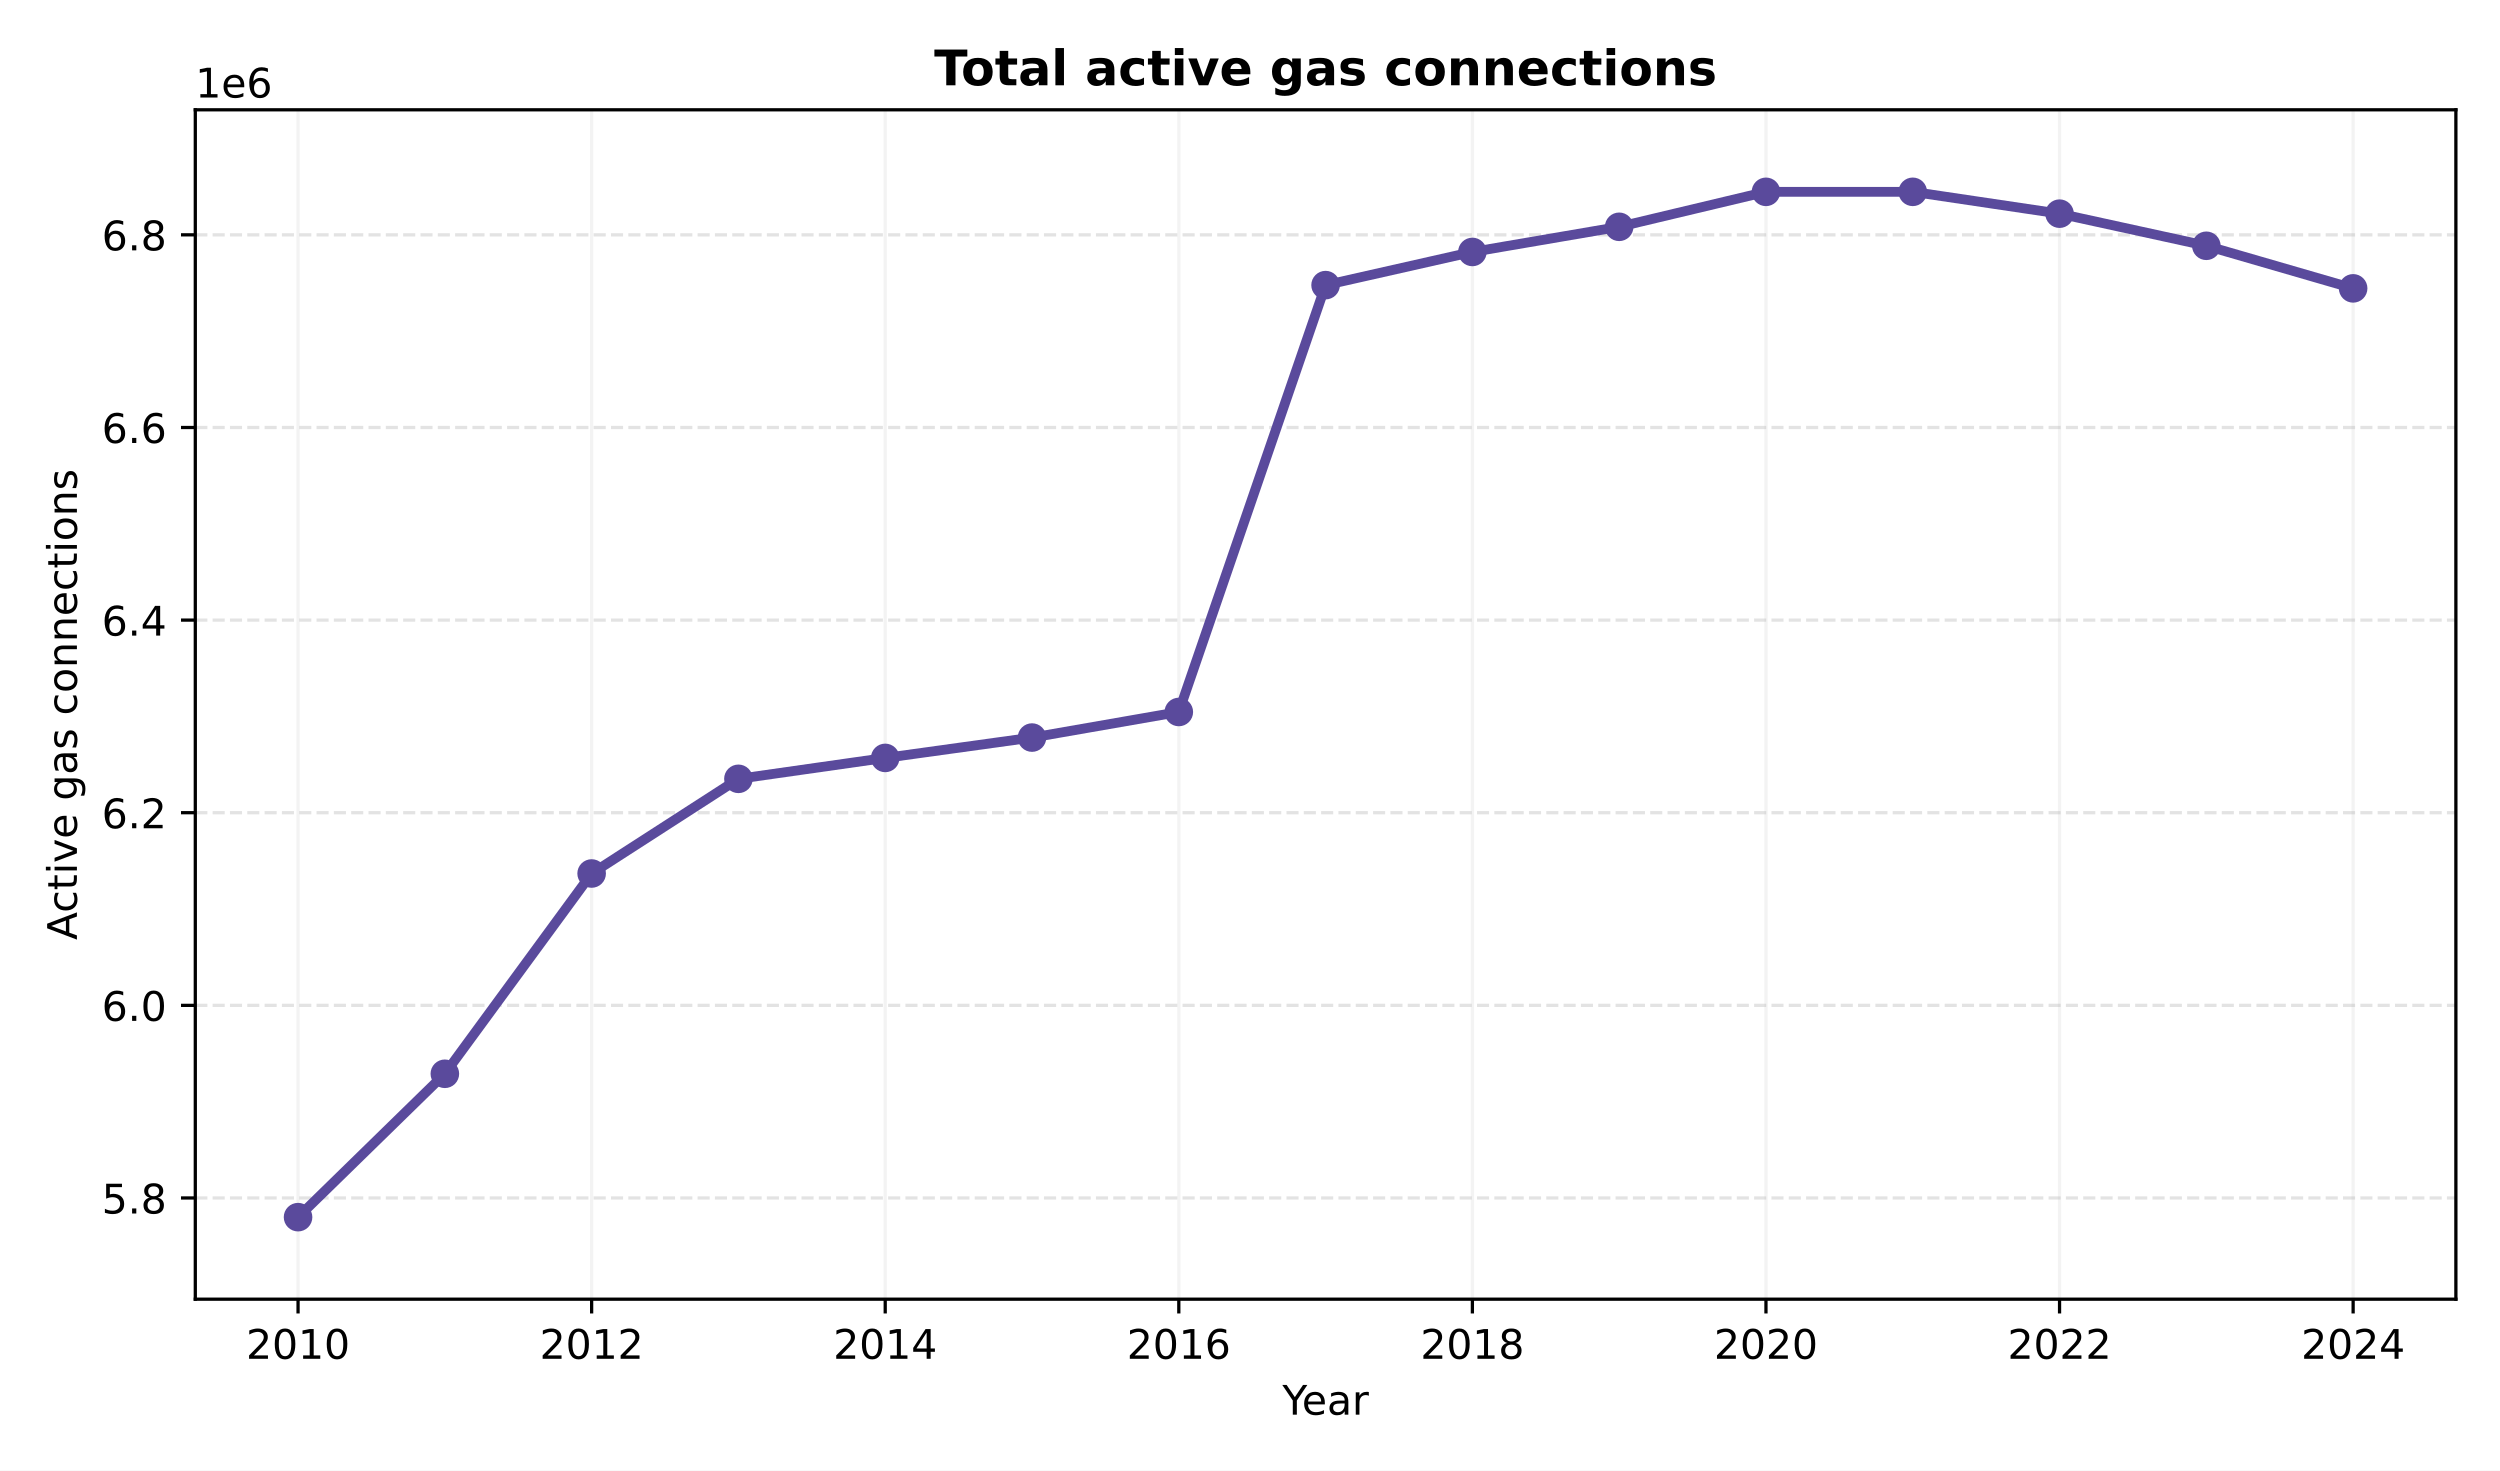
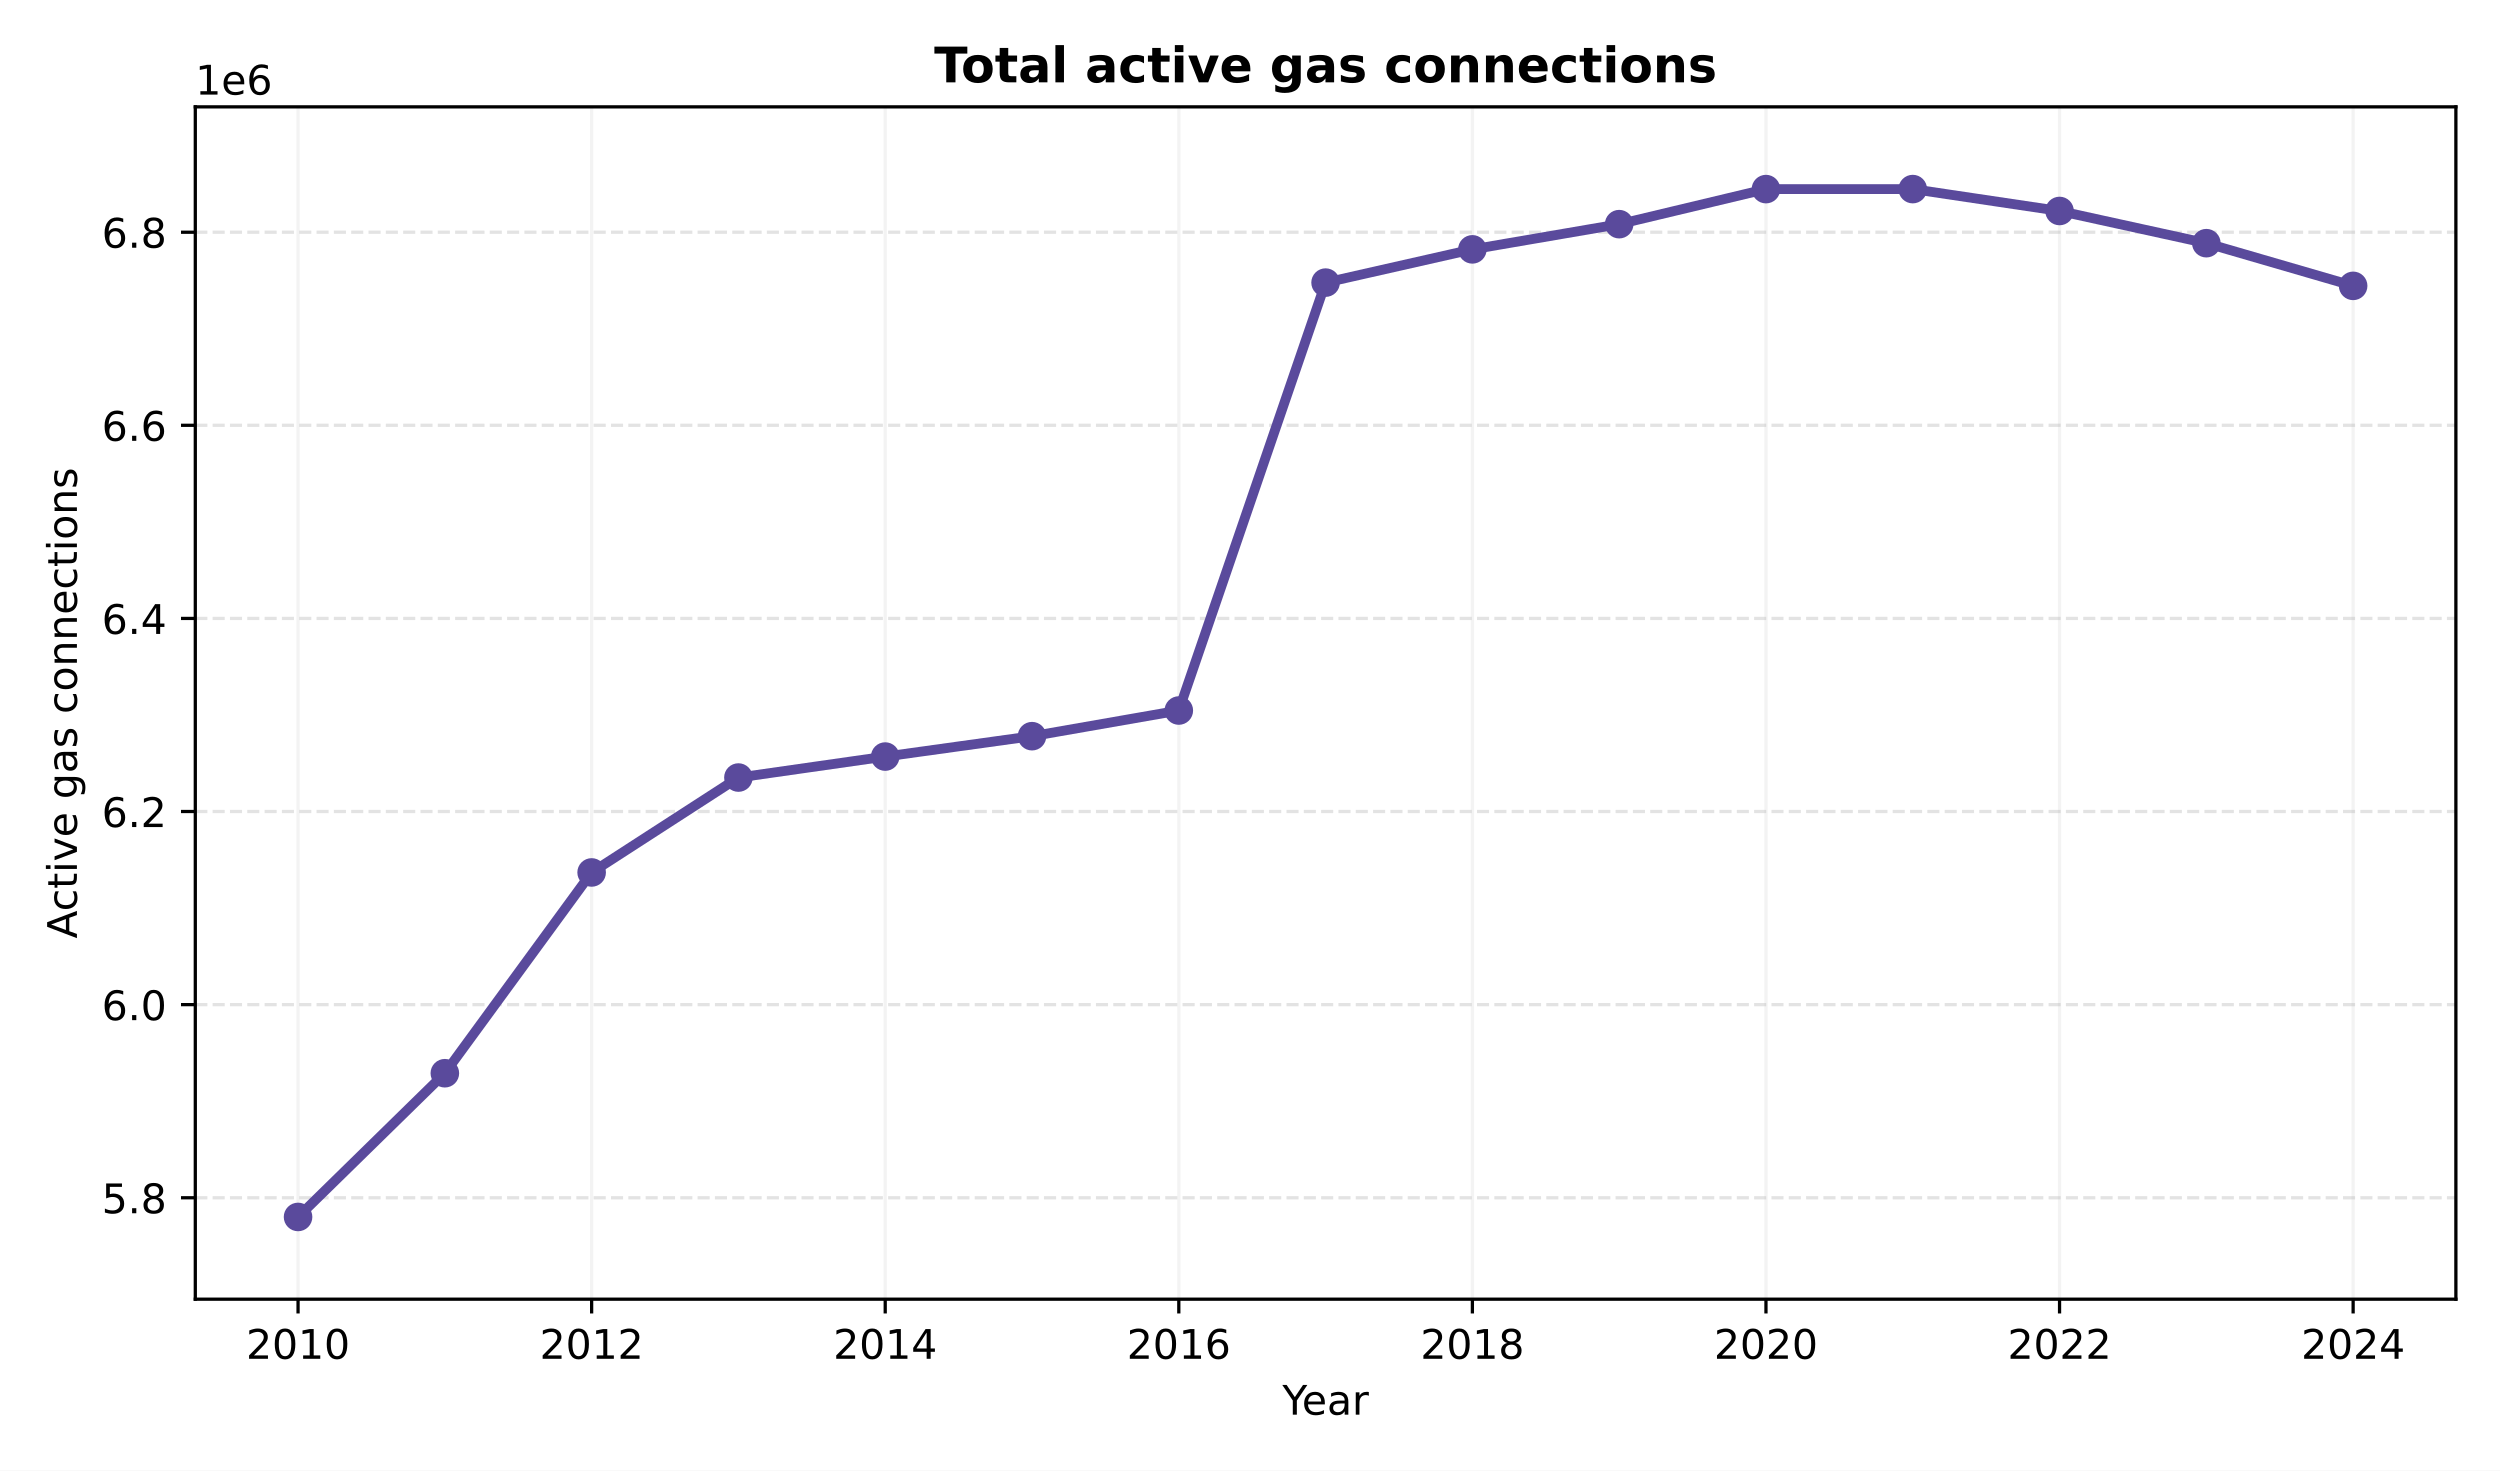
<svg xmlns="http://www.w3.org/2000/svg" xmlns:xlink="http://www.w3.org/1999/xlink" width="612pt" height="360pt" viewBox="0 0 612 360" version="1.1">
  <defs>
    <style type="text/css">*{stroke-linejoin: round; stroke-linecap: butt}</style>
  </defs>
  <g id="figure_1">
    <g id="patch_1">
      <path d="M 0 360  L 612 360  L 612 0  L 0 0  z " style="fill: #ffffff" />
    </g>
    <g id="axes_1">
      <g id="patch_2">
-         <path d="M 47.81 318.04  L 601.2 318.04  L 601.2 26.88  L 47.81 26.88  z " style="fill: #ffffff" />
+         <path d="M 47.81 318.04  L 601.2 318.04  L 601.2 26.16  L 47.81 26.16  z " style="fill: #ffffff" />
      </g>
      <g id="matplotlib.axis_1">
        <g id="xtick_1">
          <g id="line2d_1">
-             <path d="M 72.964 318.04  L 72.964 26.88  " clip-path="url(#p11a0dd5419)" style="fill: none; stroke: #b0b0b0; stroke-opacity: 0.15; stroke-width: 0.8; stroke-linecap: square" />
+             <path d="M 72.964 318.04  L 72.964 26.16  " clip-path="url(#pcb0155dcf3)" style="fill: none; stroke: #b0b0b0; stroke-opacity: 0.15; stroke-width: 0.8; stroke-linecap: square" />
          </g>
          <g id="line2d_2">
            <defs>
-               <path id="m62d9a084c0" d="M 0 0  L 0 3.5  " style="stroke: #000000; stroke-width: 0.8" />
+               <path id="m96d91fa3ae" d="M 0 0  L 0 3.5  " style="stroke: #000000; stroke-width: 0.8" />
            </defs>
            <g>
-               <use xlink:href="#m62d9a084c0" x="72.964" y="318.04" style="stroke: #000000; stroke-width: 0.8" />
+               <use xlink:href="#m96d91fa3ae" x="72.964" y="318.04" style="stroke: #000000; stroke-width: 0.8" />
            </g>
          </g>
          <g id="text_1">
            <g transform="translate(60.23909 332.6384) scale(0.1 -0.1)">
              <defs>
                <path id="DejaVuSans-32" d="M 1228 531  L 3431 531  L 3431 0  L 469 0  L 469 531  Q 828 903 1448 1529  Q 2069 2156 2228 2338  Q 2531 2678 2651 2914  Q 2772 3150 2772 3378  Q 2772 3750 2511 3984  Q 2250 4219 1831 4219  Q 1534 4219 1204 4116  Q 875 4013 500 3803  L 500 4441  Q 881 4594 1212 4672  Q 1544 4750 1819 4750  Q 2544 4750 2975 4387  Q 3406 4025 3406 3419  Q 3406 3131 3298 2873  Q 3191 2616 2906 2266  Q 2828 2175 2409 1742  Q 1991 1309 1228 531  z " transform="scale(0.015625)" />
                <path id="DejaVuSans-30" d="M 2034 4250  Q 1547 4250 1301 3770  Q 1056 3291 1056 2328  Q 1056 1369 1301 889  Q 1547 409 2034 409  Q 2525 409 2770 889  Q 3016 1369 3016 2328  Q 3016 3291 2770 3770  Q 2525 4250 2034 4250  z M 2034 4750  Q 2819 4750 3233 4129  Q 3647 3509 3647 2328  Q 3647 1150 3233 529  Q 2819 -91 2034 -91  Q 1250 -91 836 529  Q 422 1150 422 2328  Q 422 3509 836 4129  Q 1250 4750 2034 4750  z " transform="scale(0.015625)" />
                <path id="DejaVuSans-31" d="M 794 531  L 1825 531  L 1825 4091  L 703 3866  L 703 4441  L 1819 4666  L 2450 4666  L 2450 531  L 3481 531  L 3481 0  L 794 0  L 794 531  z " transform="scale(0.015625)" />
              </defs>
              <use xlink:href="#DejaVuSans-32" />
              <use xlink:href="#DejaVuSans-30" transform="translate(63.62305 0)" />
              <use xlink:href="#DejaVuSans-31" transform="translate(127.2461 0)" />
              <use xlink:href="#DejaVuSans-30" transform="translate(190.8691 0)" />
            </g>
          </g>
        </g>
        <g id="xtick_2">
          <g id="line2d_3">
-             <path d="M 144.833 318.04  L 144.833 26.88  " clip-path="url(#p11a0dd5419)" style="fill: none; stroke: #b0b0b0; stroke-opacity: 0.15; stroke-width: 0.8; stroke-linecap: square" />
+             <path d="M 144.833 318.04  L 144.833 26.16  " clip-path="url(#pcb0155dcf3)" style="fill: none; stroke: #b0b0b0; stroke-opacity: 0.15; stroke-width: 0.8; stroke-linecap: square" />
          </g>
          <g id="line2d_4">
            <g>
-               <use xlink:href="#m62d9a084c0" x="144.833" y="318.04" style="stroke: #000000; stroke-width: 0.8" />
+               <use xlink:href="#m96d91fa3ae" x="144.833" y="318.04" style="stroke: #000000; stroke-width: 0.8" />
            </g>
          </g>
          <g id="text_2">
            <g transform="translate(132.1079 332.6384) scale(0.1 -0.1)">
              <use xlink:href="#DejaVuSans-32" />
              <use xlink:href="#DejaVuSans-30" transform="translate(63.62305 0)" />
              <use xlink:href="#DejaVuSans-31" transform="translate(127.2461 0)" />
              <use xlink:href="#DejaVuSans-32" transform="translate(190.8691 0)" />
            </g>
          </g>
        </g>
        <g id="xtick_3">
          <g id="line2d_5">
-             <path d="M 216.702 318.04  L 216.702 26.88  " clip-path="url(#p11a0dd5419)" style="fill: none; stroke: #b0b0b0; stroke-opacity: 0.15; stroke-width: 0.8; stroke-linecap: square" />
+             <path d="M 216.702 318.04  L 216.702 26.16  " clip-path="url(#pcb0155dcf3)" style="fill: none; stroke: #b0b0b0; stroke-opacity: 0.15; stroke-width: 0.8; stroke-linecap: square" />
          </g>
          <g id="line2d_6">
            <g>
-               <use xlink:href="#m62d9a084c0" x="216.702" y="318.04" style="stroke: #000000; stroke-width: 0.8" />
+               <use xlink:href="#m96d91fa3ae" x="216.702" y="318.04" style="stroke: #000000; stroke-width: 0.8" />
            </g>
          </g>
          <g id="text_3">
            <g transform="translate(203.9768 332.6384) scale(0.1 -0.1)">
              <defs>
                <path id="DejaVuSans-34" d="M 2419 4116  L 825 1625  L 2419 1625  L 2419 4116  z M 2253 4666  L 3047 4666  L 3047 1625  L 3713 1625  L 3713 1100  L 3047 1100  L 3047 0  L 2419 0  L 2419 1100  L 313 1100  L 313 1709  L 2253 4666  z " transform="scale(0.015625)" />
              </defs>
              <use xlink:href="#DejaVuSans-32" />
              <use xlink:href="#DejaVuSans-30" transform="translate(63.62305 0)" />
              <use xlink:href="#DejaVuSans-31" transform="translate(127.2461 0)" />
              <use xlink:href="#DejaVuSans-34" transform="translate(190.8691 0)" />
            </g>
          </g>
        </g>
        <g id="xtick_4">
          <g id="line2d_7">
-             <path d="M 288.571 318.04  L 288.571 26.88  " clip-path="url(#p11a0dd5419)" style="fill: none; stroke: #b0b0b0; stroke-opacity: 0.15; stroke-width: 0.8; stroke-linecap: square" />
+             <path d="M 288.571 318.04  L 288.571 26.16  " clip-path="url(#pcb0155dcf3)" style="fill: none; stroke: #b0b0b0; stroke-opacity: 0.15; stroke-width: 0.8; stroke-linecap: square" />
          </g>
          <g id="line2d_8">
            <g>
-               <use xlink:href="#m62d9a084c0" x="288.571" y="318.04" style="stroke: #000000; stroke-width: 0.8" />
+               <use xlink:href="#m96d91fa3ae" x="288.571" y="318.04" style="stroke: #000000; stroke-width: 0.8" />
            </g>
          </g>
          <g id="text_4">
            <g transform="translate(275.8456 332.6384) scale(0.1 -0.1)">
              <defs>
                <path id="DejaVuSans-36" d="M 2113 2584  Q 1688 2584 1439 2293  Q 1191 2003 1191 1497  Q 1191 994 1439 701  Q 1688 409 2113 409  Q 2538 409 2786 701  Q 3034 994 3034 1497  Q 3034 2003 2786 2293  Q 2538 2584 2113 2584  z M 3366 4563  L 3366 3988  Q 3128 4100 2886 4159  Q 2644 4219 2406 4219  Q 1781 4219 1451 3797  Q 1122 3375 1075 2522  Q 1259 2794 1537 2939  Q 1816 3084 2150 3084  Q 2853 3084 3261 2657  Q 3669 2231 3669 1497  Q 3669 778 3244 343  Q 2819 -91 2113 -91  Q 1303 -91 875 529  Q 447 1150 447 2328  Q 447 3434 972 4092  Q 1497 4750 2381 4750  Q 2619 4750 2861 4703  Q 3103 4656 3366 4563  z " transform="scale(0.015625)" />
              </defs>
              <use xlink:href="#DejaVuSans-32" />
              <use xlink:href="#DejaVuSans-30" transform="translate(63.62305 0)" />
              <use xlink:href="#DejaVuSans-31" transform="translate(127.2461 0)" />
              <use xlink:href="#DejaVuSans-36" transform="translate(190.8691 0)" />
            </g>
          </g>
        </g>
        <g id="xtick_5">
          <g id="line2d_9">
-             <path d="M 360.439 318.04  L 360.439 26.88  " clip-path="url(#p11a0dd5419)" style="fill: none; stroke: #b0b0b0; stroke-opacity: 0.15; stroke-width: 0.8; stroke-linecap: square" />
+             <path d="M 360.439 318.04  L 360.439 26.16  " clip-path="url(#pcb0155dcf3)" style="fill: none; stroke: #b0b0b0; stroke-opacity: 0.15; stroke-width: 0.8; stroke-linecap: square" />
          </g>
          <g id="line2d_10">
            <g>
-               <use xlink:href="#m62d9a084c0" x="360.439" y="318.04" style="stroke: #000000; stroke-width: 0.8" />
+               <use xlink:href="#m96d91fa3ae" x="360.439" y="318.04" style="stroke: #000000; stroke-width: 0.8" />
            </g>
          </g>
          <g id="text_5">
            <g transform="translate(347.7144 332.6384) scale(0.1 -0.1)">
              <defs>
                <path id="DejaVuSans-38" d="M 2034 2216  Q 1584 2216 1326 1975  Q 1069 1734 1069 1313  Q 1069 891 1326 650  Q 1584 409 2034 409  Q 2484 409 2743 651  Q 3003 894 3003 1313  Q 3003 1734 2745 1975  Q 2488 2216 2034 2216  z M 1403 2484  Q 997 2584 770 2862  Q 544 3141 544 3541  Q 544 4100 942 4425  Q 1341 4750 2034 4750  Q 2731 4750 3128 4425  Q 3525 4100 3525 3541  Q 3525 3141 3298 2862  Q 3072 2584 2669 2484  Q 3125 2378 3379 2068  Q 3634 1759 3634 1313  Q 3634 634 3220 271  Q 2806 -91 2034 -91  Q 1263 -91 848 271  Q 434 634 434 1313  Q 434 1759 690 2068  Q 947 2378 1403 2484  z M 1172 3481  Q 1172 3119 1398 2916  Q 1625 2713 2034 2713  Q 2441 2713 2670 2916  Q 2900 3119 2900 3481  Q 2900 3844 2670 4047  Q 2441 4250 2034 4250  Q 1625 4250 1398 4047  Q 1172 3844 1172 3481  z " transform="scale(0.015625)" />
              </defs>
              <use xlink:href="#DejaVuSans-32" />
              <use xlink:href="#DejaVuSans-30" transform="translate(63.62305 0)" />
              <use xlink:href="#DejaVuSans-31" transform="translate(127.2461 0)" />
              <use xlink:href="#DejaVuSans-38" transform="translate(190.8691 0)" />
            </g>
          </g>
        </g>
        <g id="xtick_6">
          <g id="line2d_11">
-             <path d="M 432.308 318.04  L 432.308 26.88  " clip-path="url(#p11a0dd5419)" style="fill: none; stroke: #b0b0b0; stroke-opacity: 0.15; stroke-width: 0.8; stroke-linecap: square" />
+             <path d="M 432.308 318.04  L 432.308 26.16  " clip-path="url(#pcb0155dcf3)" style="fill: none; stroke: #b0b0b0; stroke-opacity: 0.15; stroke-width: 0.8; stroke-linecap: square" />
          </g>
          <g id="line2d_12">
            <g>
-               <use xlink:href="#m62d9a084c0" x="432.308" y="318.04" style="stroke: #000000; stroke-width: 0.8" />
+               <use xlink:href="#m96d91fa3ae" x="432.308" y="318.04" style="stroke: #000000; stroke-width: 0.8" />
            </g>
          </g>
          <g id="text_6">
            <g transform="translate(419.5832 332.6384) scale(0.1 -0.1)">
              <use xlink:href="#DejaVuSans-32" />
              <use xlink:href="#DejaVuSans-30" transform="translate(63.62305 0)" />
              <use xlink:href="#DejaVuSans-32" transform="translate(127.2461 0)" />
              <use xlink:href="#DejaVuSans-30" transform="translate(190.8691 0)" />
            </g>
          </g>
        </g>
        <g id="xtick_7">
          <g id="line2d_13">
-             <path d="M 504.177 318.04  L 504.177 26.88  " clip-path="url(#p11a0dd5419)" style="fill: none; stroke: #b0b0b0; stroke-opacity: 0.15; stroke-width: 0.8; stroke-linecap: square" />
+             <path d="M 504.177 318.04  L 504.177 26.16  " clip-path="url(#pcb0155dcf3)" style="fill: none; stroke: #b0b0b0; stroke-opacity: 0.15; stroke-width: 0.8; stroke-linecap: square" />
          </g>
          <g id="line2d_14">
            <g>
-               <use xlink:href="#m62d9a084c0" x="504.177" y="318.04" style="stroke: #000000; stroke-width: 0.8" />
+               <use xlink:href="#m96d91fa3ae" x="504.177" y="318.04" style="stroke: #000000; stroke-width: 0.8" />
            </g>
          </g>
          <g id="text_7">
            <g transform="translate(491.4521 332.6384) scale(0.1 -0.1)">
              <use xlink:href="#DejaVuSans-32" />
              <use xlink:href="#DejaVuSans-30" transform="translate(63.62305 0)" />
              <use xlink:href="#DejaVuSans-32" transform="translate(127.2461 0)" />
              <use xlink:href="#DejaVuSans-32" transform="translate(190.8691 0)" />
            </g>
          </g>
        </g>
        <g id="xtick_8">
          <g id="line2d_15">
-             <path d="M 576.046 318.04  L 576.046 26.88  " clip-path="url(#p11a0dd5419)" style="fill: none; stroke: #b0b0b0; stroke-opacity: 0.15; stroke-width: 0.8; stroke-linecap: square" />
+             <path d="M 576.046 318.04  L 576.046 26.16  " clip-path="url(#pcb0155dcf3)" style="fill: none; stroke: #b0b0b0; stroke-opacity: 0.15; stroke-width: 0.8; stroke-linecap: square" />
          </g>
          <g id="line2d_16">
            <g>
-               <use xlink:href="#m62d9a084c0" x="576.046" y="318.04" style="stroke: #000000; stroke-width: 0.8" />
+               <use xlink:href="#m96d91fa3ae" x="576.046" y="318.04" style="stroke: #000000; stroke-width: 0.8" />
            </g>
          </g>
          <g id="text_8">
            <g transform="translate(563.3209 332.6384) scale(0.1 -0.1)">
              <use xlink:href="#DejaVuSans-32" />
              <use xlink:href="#DejaVuSans-30" transform="translate(63.62305 0)" />
              <use xlink:href="#DejaVuSans-32" transform="translate(127.2461 0)" />
              <use xlink:href="#DejaVuSans-34" transform="translate(190.8691 0)" />
            </g>
          </g>
        </g>
        <g id="text_9">
          <g transform="translate(313.9175 346.3166) scale(0.1 -0.1)">
            <defs>
              <path id="DejaVuSans-59" d="M -13 4666  L 666 4666  L 1959 2747  L 3244 4666  L 3922 4666  L 2272 2222  L 2272 0  L 1638 0  L 1638 2222  L -13 4666  z " transform="scale(0.015625)" />
              <path id="DejaVuSans-65" d="M 3597 1894  L 3597 1613  L 953 1613  Q 991 1019 1311 708  Q 1631 397 2203 397  Q 2534 397 2845 478  Q 3156 559 3463 722  L 3463 178  Q 3153 47 2828 -22  Q 2503 -91 2169 -91  Q 1331 -91 842 396  Q 353 884 353 1716  Q 353 2575 817 3079  Q 1281 3584 2069 3584  Q 2775 3584 3186 3129  Q 3597 2675 3597 1894  z M 3022 2063  Q 3016 2534 2758 2815  Q 2500 3097 2075 3097  Q 1594 3097 1305 2825  Q 1016 2553 972 2059  L 3022 2063  z " transform="scale(0.015625)" />
              <path id="DejaVuSans-61" d="M 2194 1759  Q 1497 1759 1228 1600  Q 959 1441 959 1056  Q 959 750 1161 570  Q 1363 391 1709 391  Q 2188 391 2477 730  Q 2766 1069 2766 1631  L 2766 1759  L 2194 1759  z M 3341 1997  L 3341 0  L 2766 0  L 2766 531  Q 2569 213 2275 61  Q 1981 -91 1556 -91  Q 1019 -91 701 211  Q 384 513 384 1019  Q 384 1609 779 1909  Q 1175 2209 1959 2209  L 2766 2209  L 2766 2266  Q 2766 2663 2505 2880  Q 2244 3097 1772 3097  Q 1472 3097 1187 3025  Q 903 2953 641 2809  L 641 3341  Q 956 3463 1253 3523  Q 1550 3584 1831 3584  Q 2591 3584 2966 3190  Q 3341 2797 3341 1997  z " transform="scale(0.015625)" />
              <path id="DejaVuSans-72" d="M 2631 2963  Q 2534 3019 2420 3045  Q 2306 3072 2169 3072  Q 1681 3072 1420 2755  Q 1159 2438 1159 1844  L 1159 0  L 581 0  L 581 3500  L 1159 3500  L 1159 2956  Q 1341 3275 1631 3429  Q 1922 3584 2338 3584  Q 2397 3584 2469 3576  Q 2541 3569 2628 3553  L 2631 2963  z " transform="scale(0.015625)" />
            </defs>
            <use xlink:href="#DejaVuSans-59" />
            <use xlink:href="#DejaVuSans-65" transform="translate(47.83398 0)" />
            <use xlink:href="#DejaVuSans-61" transform="translate(109.3574 0)" />
            <use xlink:href="#DejaVuSans-72" transform="translate(170.6367 0)" />
          </g>
        </g>
      </g>
      <g id="matplotlib.axis_2">
        <g id="ytick_1">
          <g id="line2d_17">
-             <path d="M 47.81 293.267  L 601.2 293.267  " clip-path="url(#p11a0dd5419)" style="fill: none; stroke-dasharray: 2.96,1.28; stroke-dashoffset: 0; stroke: #b0b0b0; stroke-opacity: 0.35; stroke-width: 0.8" />
+             <path d="M 47.81 293.206  L 601.2 293.206  " clip-path="url(#pcb0155dcf3)" style="fill: none; stroke-dasharray: 2.96,1.28; stroke-dashoffset: 0; stroke: #b0b0b0; stroke-opacity: 0.35; stroke-width: 0.8" />
          </g>
          <g id="line2d_18">
            <defs>
-               <path id="m6f9b229ca2" d="M 0 0  L -3.5 0  " style="stroke: #000000; stroke-width: 0.8" />
+               <path id="m42e920bfb8" d="M 0 0  L -3.5 0  " style="stroke: #000000; stroke-width: 0.8" />
            </defs>
            <g>
-               <use xlink:href="#m6f9b229ca2" x="47.81" y="293.267" style="stroke: #000000; stroke-width: 0.8" />
+               <use xlink:href="#m42e920bfb8" x="47.81" y="293.206" style="stroke: #000000; stroke-width: 0.8" />
            </g>
          </g>
          <g id="text_10">
-             <g transform="translate(24.90687 297.0664) scale(0.1 -0.1)">
+             <g transform="translate(24.90687 297.0052) scale(0.1 -0.1)">
              <defs>
                <path id="DejaVuSans-35" d="M 691 4666  L 3169 4666  L 3169 4134  L 1269 4134  L 1269 2991  Q 1406 3038 1543 3061  Q 1681 3084 1819 3084  Q 2600 3084 3056 2656  Q 3513 2228 3513 1497  Q 3513 744 3044 326  Q 2575 -91 1722 -91  Q 1428 -91 1123 -41  Q 819 9 494 109  L 494 744  Q 775 591 1075 516  Q 1375 441 1709 441  Q 2250 441 2565 725  Q 2881 1009 2881 1497  Q 2881 1984 2565 2268  Q 2250 2553 1709 2553  Q 1456 2553 1204 2497  Q 953 2441 691 2322  L 691 4666  z " transform="scale(0.015625)" />
                <path id="DejaVuSans-2e" d="M 684 794  L 1344 794  L 1344 0  L 684 0  L 684 794  z " transform="scale(0.015625)" />
              </defs>
              <use xlink:href="#DejaVuSans-35" />
              <use xlink:href="#DejaVuSans-2e" transform="translate(63.62305 0)" />
              <use xlink:href="#DejaVuSans-38" transform="translate(95.41016 0)" />
            </g>
          </g>
        </g>
        <g id="ytick_2">
          <g id="line2d_19">
-             <path d="M 47.81 246.112  L 601.2 246.112  " clip-path="url(#p11a0dd5419)" style="fill: none; stroke-dasharray: 2.96,1.28; stroke-dashoffset: 0; stroke: #b0b0b0; stroke-opacity: 0.35; stroke-width: 0.8" />
+             <path d="M 47.81 245.934  L 601.2 245.934  " clip-path="url(#pcb0155dcf3)" style="fill: none; stroke-dasharray: 2.96,1.28; stroke-dashoffset: 0; stroke: #b0b0b0; stroke-opacity: 0.35; stroke-width: 0.8" />
          </g>
          <g id="line2d_20">
            <g>
-               <use xlink:href="#m6f9b229ca2" x="47.81" y="246.112" style="stroke: #000000; stroke-width: 0.8" />
+               <use xlink:href="#m42e920bfb8" x="47.81" y="245.934" style="stroke: #000000; stroke-width: 0.8" />
            </g>
          </g>
          <g id="text_11">
-             <g transform="translate(24.90687 249.9108) scale(0.1 -0.1)">
+             <g transform="translate(24.90687 249.7329) scale(0.1 -0.1)">
              <use xlink:href="#DejaVuSans-36" />
              <use xlink:href="#DejaVuSans-2e" transform="translate(63.62305 0)" />
              <use xlink:href="#DejaVuSans-30" transform="translate(95.41016 0)" />
            </g>
          </g>
        </g>
        <g id="ytick_3">
          <g id="line2d_21">
-             <path d="M 47.81 198.956  L 601.2 198.956  " clip-path="url(#p11a0dd5419)" style="fill: none; stroke-dasharray: 2.96,1.28; stroke-dashoffset: 0; stroke: #b0b0b0; stroke-opacity: 0.35; stroke-width: 0.8" />
+             <path d="M 47.81 198.661  L 601.2 198.661  " clip-path="url(#pcb0155dcf3)" style="fill: none; stroke-dasharray: 2.96,1.28; stroke-dashoffset: 0; stroke: #b0b0b0; stroke-opacity: 0.35; stroke-width: 0.8" />
          </g>
          <g id="line2d_22">
            <g>
-               <use xlink:href="#m6f9b229ca2" x="47.81" y="198.956" style="stroke: #000000; stroke-width: 0.8" />
+               <use xlink:href="#m42e920bfb8" x="47.81" y="198.661" style="stroke: #000000; stroke-width: 0.8" />
            </g>
          </g>
          <g id="text_12">
-             <g transform="translate(24.90687 202.7551) scale(0.1 -0.1)">
+             <g transform="translate(24.90687 202.4606) scale(0.1 -0.1)">
              <use xlink:href="#DejaVuSans-36" />
              <use xlink:href="#DejaVuSans-2e" transform="translate(63.62305 0)" />
              <use xlink:href="#DejaVuSans-32" transform="translate(95.41016 0)" />
            </g>
          </g>
        </g>
        <g id="ytick_4">
          <g id="line2d_23">
-             <path d="M 47.81 151.8  L 601.2 151.8  " clip-path="url(#p11a0dd5419)" style="fill: none; stroke-dasharray: 2.96,1.28; stroke-dashoffset: 0; stroke: #b0b0b0; stroke-opacity: 0.35; stroke-width: 0.8" />
+             <path d="M 47.81 151.389  L 601.2 151.389  " clip-path="url(#pcb0155dcf3)" style="fill: none; stroke-dasharray: 2.96,1.28; stroke-dashoffset: 0; stroke: #b0b0b0; stroke-opacity: 0.35; stroke-width: 0.8" />
          </g>
          <g id="line2d_24">
            <g>
-               <use xlink:href="#m6f9b229ca2" x="47.81" y="151.8" style="stroke: #000000; stroke-width: 0.8" />
+               <use xlink:href="#m42e920bfb8" x="47.81" y="151.389" style="stroke: #000000; stroke-width: 0.8" />
            </g>
          </g>
          <g id="text_13">
-             <g transform="translate(24.90687 155.5994) scale(0.1 -0.1)">
+             <g transform="translate(24.90687 155.1883) scale(0.1 -0.1)">
              <use xlink:href="#DejaVuSans-36" />
              <use xlink:href="#DejaVuSans-2e" transform="translate(63.62305 0)" />
              <use xlink:href="#DejaVuSans-34" transform="translate(95.41016 0)" />
            </g>
          </g>
        </g>
        <g id="ytick_5">
          <g id="line2d_25">
-             <path d="M 47.81 104.644  L 601.2 104.644  " clip-path="url(#p11a0dd5419)" style="fill: none; stroke-dasharray: 2.96,1.28; stroke-dashoffset: 0; stroke: #b0b0b0; stroke-opacity: 0.35; stroke-width: 0.8" />
+             <path d="M 47.81 104.117  L 601.2 104.117  " clip-path="url(#pcb0155dcf3)" style="fill: none; stroke-dasharray: 2.96,1.28; stroke-dashoffset: 0; stroke: #b0b0b0; stroke-opacity: 0.35; stroke-width: 0.8" />
          </g>
          <g id="line2d_26">
            <g>
-               <use xlink:href="#m6f9b229ca2" x="47.81" y="104.644" style="stroke: #000000; stroke-width: 0.8" />
+               <use xlink:href="#m42e920bfb8" x="47.81" y="104.117" style="stroke: #000000; stroke-width: 0.8" />
            </g>
          </g>
          <g id="text_14">
-             <g transform="translate(24.90687 108.4437) scale(0.1 -0.1)">
+             <g transform="translate(24.90687 107.916) scale(0.1 -0.1)">
              <use xlink:href="#DejaVuSans-36" />
              <use xlink:href="#DejaVuSans-2e" transform="translate(63.62305 0)" />
              <use xlink:href="#DejaVuSans-36" transform="translate(95.41016 0)" />
            </g>
          </g>
        </g>
        <g id="ytick_6">
          <g id="line2d_27">
-             <path d="M 47.81 57.489  L 601.2 57.489  " clip-path="url(#p11a0dd5419)" style="fill: none; stroke-dasharray: 2.96,1.28; stroke-dashoffset: 0; stroke: #b0b0b0; stroke-opacity: 0.35; stroke-width: 0.8" />
+             <path d="M 47.81 56.844  L 601.2 56.844  " clip-path="url(#pcb0155dcf3)" style="fill: none; stroke-dasharray: 2.96,1.28; stroke-dashoffset: 0; stroke: #b0b0b0; stroke-opacity: 0.35; stroke-width: 0.8" />
          </g>
          <g id="line2d_28">
            <g>
-               <use xlink:href="#m6f9b229ca2" x="47.81" y="57.489" style="stroke: #000000; stroke-width: 0.8" />
+               <use xlink:href="#m42e920bfb8" x="47.81" y="56.844" style="stroke: #000000; stroke-width: 0.8" />
            </g>
          </g>
          <g id="text_15">
-             <g transform="translate(24.90687 61.28798) scale(0.1 -0.1)">
+             <g transform="translate(24.90687 60.64367) scale(0.1 -0.1)">
              <use xlink:href="#DejaVuSans-36" />
              <use xlink:href="#DejaVuSans-2e" transform="translate(63.62305 0)" />
              <use xlink:href="#DejaVuSans-38" transform="translate(95.41016 0)" />
            </g>
          </g>
        </g>
        <g id="text_16">
-           <g transform="translate(18.82719 230.1022) rotate(-90) scale(0.1 -0.1)">
+           <g transform="translate(18.82719 229.7422) rotate(-90) scale(0.1 -0.1)">
            <defs>
              <path id="DejaVuSans-41" d="M 2188 4044  L 1331 1722  L 3047 1722  L 2188 4044  z M 1831 4666  L 2547 4666  L 4325 0  L 3669 0  L 3244 1197  L 1141 1197  L 716 0  L 50 0  L 1831 4666  z " transform="scale(0.015625)" />
              <path id="DejaVuSans-63" d="M 3122 3366  L 3122 2828  Q 2878 2963 2633 3030  Q 2388 3097 2138 3097  Q 1578 3097 1268 2742  Q 959 2388 959 1747  Q 959 1106 1268 751  Q 1578 397 2138 397  Q 2388 397 2633 464  Q 2878 531 3122 666  L 3122 134  Q 2881 22 2623 -34  Q 2366 -91 2075 -91  Q 1284 -91 818 406  Q 353 903 353 1747  Q 353 2603 823 3093  Q 1294 3584 2113 3584  Q 2378 3584 2631 3529  Q 2884 3475 3122 3366  z " transform="scale(0.015625)" />
              <path id="DejaVuSans-74" d="M 1172 4494  L 1172 3500  L 2356 3500  L 2356 3053  L 1172 3053  L 1172 1153  Q 1172 725 1289 603  Q 1406 481 1766 481  L 2356 481  L 2356 0  L 1766 0  Q 1100 0 847 248  Q 594 497 594 1153  L 594 3053  L 172 3053  L 172 3500  L 594 3500  L 594 4494  L 1172 4494  z " transform="scale(0.015625)" />
              <path id="DejaVuSans-69" d="M 603 3500  L 1178 3500  L 1178 0  L 603 0  L 603 3500  z M 603 4863  L 1178 4863  L 1178 4134  L 603 4134  L 603 4863  z " transform="scale(0.015625)" />
              <path id="DejaVuSans-76" d="M 191 3500  L 800 3500  L 1894 563  L 2988 3500  L 3597 3500  L 2284 0  L 1503 0  L 191 3500  z " transform="scale(0.015625)" />
              <path id="DejaVuSans-20" transform="scale(0.015625)" />
              <path id="DejaVuSans-67" d="M 2906 1791  Q 2906 2416 2648 2759  Q 2391 3103 1925 3103  Q 1463 3103 1205 2759  Q 947 2416 947 1791  Q 947 1169 1205 825  Q 1463 481 1925 481  Q 2391 481 2648 825  Q 2906 1169 2906 1791  z M 3481 434  Q 3481 -459 3084 -895  Q 2688 -1331 1869 -1331  Q 1566 -1331 1297 -1286  Q 1028 -1241 775 -1147  L 775 -588  Q 1028 -725 1275 -790  Q 1522 -856 1778 -856  Q 2344 -856 2625 -561  Q 2906 -266 2906 331  L 2906 616  Q 2728 306 2450 153  Q 2172 0 1784 0  Q 1141 0 747 490  Q 353 981 353 1791  Q 353 2603 747 3093  Q 1141 3584 1784 3584  Q 2172 3584 2450 3431  Q 2728 3278 2906 2969  L 2906 3500  L 3481 3500  L 3481 434  z " transform="scale(0.015625)" />
              <path id="DejaVuSans-73" d="M 2834 3397  L 2834 2853  Q 2591 2978 2328 3040  Q 2066 3103 1784 3103  Q 1356 3103 1142 2972  Q 928 2841 928 2578  Q 928 2378 1081 2264  Q 1234 2150 1697 2047  L 1894 2003  Q 2506 1872 2764 1633  Q 3022 1394 3022 966  Q 3022 478 2636 193  Q 2250 -91 1575 -91  Q 1294 -91 989 -36  Q 684 19 347 128  L 347 722  Q 666 556 975 473  Q 1284 391 1588 391  Q 1994 391 2212 530  Q 2431 669 2431 922  Q 2431 1156 2273 1281  Q 2116 1406 1581 1522  L 1381 1569  Q 847 1681 609 1914  Q 372 2147 372 2553  Q 372 3047 722 3315  Q 1072 3584 1716 3584  Q 2034 3584 2315 3537  Q 2597 3491 2834 3397  z " transform="scale(0.015625)" />
              <path id="DejaVuSans-6f" d="M 1959 3097  Q 1497 3097 1228 2736  Q 959 2375 959 1747  Q 959 1119 1226 758  Q 1494 397 1959 397  Q 2419 397 2687 759  Q 2956 1122 2956 1747  Q 2956 2369 2687 2733  Q 2419 3097 1959 3097  z M 1959 3584  Q 2709 3584 3137 3096  Q 3566 2609 3566 1747  Q 3566 888 3137 398  Q 2709 -91 1959 -91  Q 1206 -91 779 398  Q 353 888 353 1747  Q 353 2609 779 3096  Q 1206 3584 1959 3584  z " transform="scale(0.015625)" />
              <path id="DejaVuSans-6e" d="M 3513 2113  L 3513 0  L 2938 0  L 2938 2094  Q 2938 2591 2744 2837  Q 2550 3084 2163 3084  Q 1697 3084 1428 2787  Q 1159 2491 1159 1978  L 1159 0  L 581 0  L 581 3500  L 1159 3500  L 1159 2956  Q 1366 3272 1645 3428  Q 1925 3584 2291 3584  Q 2894 3584 3203 3211  Q 3513 2838 3513 2113  z " transform="scale(0.015625)" />
            </defs>
            <use xlink:href="#DejaVuSans-41" />
            <use xlink:href="#DejaVuSans-63" transform="translate(66.6582 0)" />
            <use xlink:href="#DejaVuSans-74" transform="translate(121.6387 0)" />
            <use xlink:href="#DejaVuSans-69" transform="translate(160.8477 0)" />
            <use xlink:href="#DejaVuSans-76" transform="translate(188.6309 0)" />
            <use xlink:href="#DejaVuSans-65" transform="translate(247.8105 0)" />
            <use xlink:href="#DejaVuSans-20" transform="translate(309.334 0)" />
            <use xlink:href="#DejaVuSans-67" transform="translate(341.1211 0)" />
            <use xlink:href="#DejaVuSans-61" transform="translate(404.5977 0)" />
            <use xlink:href="#DejaVuSans-73" transform="translate(465.877 0)" />
            <use xlink:href="#DejaVuSans-20" transform="translate(517.9766 0)" />
            <use xlink:href="#DejaVuSans-63" transform="translate(549.7637 0)" />
            <use xlink:href="#DejaVuSans-6f" transform="translate(604.7441 0)" />
            <use xlink:href="#DejaVuSans-6e" transform="translate(665.9258 0)" />
            <use xlink:href="#DejaVuSans-6e" transform="translate(729.3047 0)" />
            <use xlink:href="#DejaVuSans-65" transform="translate(792.6836 0)" />
            <use xlink:href="#DejaVuSans-63" transform="translate(854.207 0)" />
            <use xlink:href="#DejaVuSans-74" transform="translate(909.1875 0)" />
            <use xlink:href="#DejaVuSans-69" transform="translate(948.3965 0)" />
            <use xlink:href="#DejaVuSans-6f" transform="translate(976.1797 0)" />
            <use xlink:href="#DejaVuSans-6e" transform="translate(1037.361 0)" />
            <use xlink:href="#DejaVuSans-73" transform="translate(1100.74 0)" />
          </g>
        </g>
        <g id="text_17">
-           <g transform="translate(47.81 23.88) scale(0.1 -0.1)">
+           <g transform="translate(47.81 23.16) scale(0.1 -0.1)">
            <use xlink:href="#DejaVuSans-31" />
            <use xlink:href="#DejaVuSans-65" transform="translate(63.62305 0)" />
            <use xlink:href="#DejaVuSans-36" transform="translate(125.1465 0)" />
          </g>
        </g>
      </g>
      <g id="line2d_29">
-         <path d="M 72.964 297.96  L 108.899 262.862  L 144.833 213.833  L 180.767 190.659  L 216.702 185.537  L 252.636 180.557  L 288.571 174.292  L 324.505 69.798  L 360.439 61.678  L 396.374 55.523  L 432.308 46.963  L 468.243 46.96  L 504.177 52.307  L 540.111 60.168  L 576.046 70.591  " clip-path="url(#p11a0dd5419)" style="fill: none; stroke: #5a4a9c; stroke-width: 2.4; stroke-linecap: square" />
+         <path d="M 72.964 297.911  L 108.899 262.726  L 144.833 213.576  L 180.767 190.344  L 216.702 185.209  L 252.636 180.217  L 288.571 173.936  L 324.505 69.184  L 360.439 61.044  L 396.374 54.874  L 432.308 46.293  L 468.243 46.289  L 504.177 51.649  L 540.111 59.531  L 576.046 69.98  " clip-path="url(#pcb0155dcf3)" style="fill: none; stroke: #5a4a9c; stroke-width: 2.4; stroke-linecap: square" />
        <defs>
-           <path id="m080abfa4f7" d="M 0 3  C 0.796 3 1.559 2.684 2.121 2.121  C 2.684 1.559 3 0.796 3 0  C 3 -0.796 2.684 -1.559 2.121 -2.121  C 1.559 -2.684 0.796 -3 0 -3  C -0.796 -3 -1.559 -2.684 -2.121 -2.121  C -2.684 -1.559 -3 -0.796 -3 0  C -3 0.796 -2.684 1.559 -2.121 2.121  C -1.559 2.684 -0.796 3 0 3  z " style="stroke: #5a4a9c" />
+           <path id="m32985d8d20" d="M 0 3  C 0.796 3 1.559 2.684 2.121 2.121  C 2.684 1.559 3 0.796 3 0  C 3 -0.796 2.684 -1.559 2.121 -2.121  C 1.559 -2.684 0.796 -3 0 -3  C -0.796 -3 -1.559 -2.684 -2.121 -2.121  C -2.684 -1.559 -3 -0.796 -3 0  C -3 0.796 -2.684 1.559 -2.121 2.121  C -1.559 2.684 -0.796 3 0 3  z " style="stroke: #5a4a9c" />
        </defs>
-         <g clip-path="url(#p11a0dd5419)">
-           <use xlink:href="#m080abfa4f7" x="72.964" y="297.96" style="fill: #5a4a9c; stroke: #5a4a9c" />
-           <use xlink:href="#m080abfa4f7" x="108.899" y="262.862" style="fill: #5a4a9c; stroke: #5a4a9c" />
-           <use xlink:href="#m080abfa4f7" x="144.833" y="213.833" style="fill: #5a4a9c; stroke: #5a4a9c" />
-           <use xlink:href="#m080abfa4f7" x="180.767" y="190.659" style="fill: #5a4a9c; stroke: #5a4a9c" />
-           <use xlink:href="#m080abfa4f7" x="216.702" y="185.537" style="fill: #5a4a9c; stroke: #5a4a9c" />
-           <use xlink:href="#m080abfa4f7" x="252.636" y="180.557" style="fill: #5a4a9c; stroke: #5a4a9c" />
-           <use xlink:href="#m080abfa4f7" x="288.571" y="174.292" style="fill: #5a4a9c; stroke: #5a4a9c" />
-           <use xlink:href="#m080abfa4f7" x="324.505" y="69.798" style="fill: #5a4a9c; stroke: #5a4a9c" />
-           <use xlink:href="#m080abfa4f7" x="360.439" y="61.678" style="fill: #5a4a9c; stroke: #5a4a9c" />
-           <use xlink:href="#m080abfa4f7" x="396.374" y="55.523" style="fill: #5a4a9c; stroke: #5a4a9c" />
-           <use xlink:href="#m080abfa4f7" x="432.308" y="46.963" style="fill: #5a4a9c; stroke: #5a4a9c" />
-           <use xlink:href="#m080abfa4f7" x="468.243" y="46.96" style="fill: #5a4a9c; stroke: #5a4a9c" />
-           <use xlink:href="#m080abfa4f7" x="504.177" y="52.307" style="fill: #5a4a9c; stroke: #5a4a9c" />
-           <use xlink:href="#m080abfa4f7" x="540.111" y="60.168" style="fill: #5a4a9c; stroke: #5a4a9c" />
-           <use xlink:href="#m080abfa4f7" x="576.046" y="70.591" style="fill: #5a4a9c; stroke: #5a4a9c" />
+         <g clip-path="url(#pcb0155dcf3)">
+           <use xlink:href="#m32985d8d20" x="72.964" y="297.911" style="fill: #5a4a9c; stroke: #5a4a9c" />
+           <use xlink:href="#m32985d8d20" x="108.899" y="262.726" style="fill: #5a4a9c; stroke: #5a4a9c" />
+           <use xlink:href="#m32985d8d20" x="144.833" y="213.576" style="fill: #5a4a9c; stroke: #5a4a9c" />
+           <use xlink:href="#m32985d8d20" x="180.767" y="190.344" style="fill: #5a4a9c; stroke: #5a4a9c" />
+           <use xlink:href="#m32985d8d20" x="216.702" y="185.209" style="fill: #5a4a9c; stroke: #5a4a9c" />
+           <use xlink:href="#m32985d8d20" x="252.636" y="180.217" style="fill: #5a4a9c; stroke: #5a4a9c" />
+           <use xlink:href="#m32985d8d20" x="288.571" y="173.936" style="fill: #5a4a9c; stroke: #5a4a9c" />
+           <use xlink:href="#m32985d8d20" x="324.505" y="69.184" style="fill: #5a4a9c; stroke: #5a4a9c" />
+           <use xlink:href="#m32985d8d20" x="360.439" y="61.044" style="fill: #5a4a9c; stroke: #5a4a9c" />
+           <use xlink:href="#m32985d8d20" x="396.374" y="54.874" style="fill: #5a4a9c; stroke: #5a4a9c" />
+           <use xlink:href="#m32985d8d20" x="432.308" y="46.293" style="fill: #5a4a9c; stroke: #5a4a9c" />
+           <use xlink:href="#m32985d8d20" x="468.243" y="46.289" style="fill: #5a4a9c; stroke: #5a4a9c" />
+           <use xlink:href="#m32985d8d20" x="504.177" y="51.649" style="fill: #5a4a9c; stroke: #5a4a9c" />
+           <use xlink:href="#m32985d8d20" x="540.111" y="59.531" style="fill: #5a4a9c; stroke: #5a4a9c" />
+           <use xlink:href="#m32985d8d20" x="576.046" y="69.98" style="fill: #5a4a9c; stroke: #5a4a9c" />
        </g>
      </g>
      <g id="patch_3">
-         <path d="M 47.81 318.04  L 47.81 26.88  " style="fill: none; stroke: #000000; stroke-width: 0.8; stroke-linejoin: miter; stroke-linecap: square" />
+         <path d="M 47.81 318.04  L 47.81 26.16  " style="fill: none; stroke: #000000; stroke-width: 0.8; stroke-linejoin: miter; stroke-linecap: square" />
      </g>
      <g id="patch_4">
-         <path d="M 601.2 318.04  L 601.2 26.88  " style="fill: none; stroke: #000000; stroke-width: 0.8; stroke-linejoin: miter; stroke-linecap: square" />
+         <path d="M 601.2 318.04  L 601.2 26.16  " style="fill: none; stroke: #000000; stroke-width: 0.8; stroke-linejoin: miter; stroke-linecap: square" />
      </g>
      <g id="patch_5">
        <path d="M 47.81 318.04  L 601.2 318.04  " style="fill: none; stroke: #000000; stroke-width: 0.8; stroke-linejoin: miter; stroke-linecap: square" />
      </g>
      <g id="patch_6">
-         <path d="M 47.81 26.88  L 601.2 26.88  " style="fill: none; stroke: #000000; stroke-width: 0.8; stroke-linejoin: miter; stroke-linecap: square" />
+         <path d="M 47.81 26.16  L 601.2 26.16  " style="fill: none; stroke: #000000; stroke-width: 0.8; stroke-linejoin: miter; stroke-linecap: square" />
      </g>
      <g id="text_18">
-         <g transform="translate(228.6813 20.88) scale(0.12 -0.12)">
+         <g transform="translate(228.6813 20.16) scale(0.12 -0.12)">
          <defs>
            <path id="DejaVuSans-Bold-54" d="M 31 4666  L 4331 4666  L 4331 3756  L 2784 3756  L 2784 0  L 1581 0  L 1581 3756  L 31 3756  L 31 4666  z " transform="scale(0.015625)" />
            <path id="DejaVuSans-Bold-6f" d="M 2203 2784  Q 1831 2784 1636 2517  Q 1441 2250 1441 1747  Q 1441 1244 1636 976  Q 1831 709 2203 709  Q 2569 709 2762 976  Q 2956 1244 2956 1747  Q 2956 2250 2762 2517  Q 2569 2784 2203 2784  z M 2203 3584  Q 3106 3584 3614 3096  Q 4122 2609 4122 1747  Q 4122 884 3614 396  Q 3106 -91 2203 -91  Q 1297 -91 786 396  Q 275 884 275 1747  Q 275 2609 786 3096  Q 1297 3584 2203 3584  z " transform="scale(0.015625)" />
            <path id="DejaVuSans-Bold-74" d="M 1759 4494  L 1759 3500  L 2913 3500  L 2913 2700  L 1759 2700  L 1759 1216  Q 1759 972 1856 886  Q 1953 800 2241 800  L 2816 800  L 2816 0  L 1856 0  Q 1194 0 917 276  Q 641 553 641 1216  L 641 2700  L 84 2700  L 84 3500  L 641 3500  L 641 4494  L 1759 4494  z " transform="scale(0.015625)" />
            <path id="DejaVuSans-Bold-61" d="M 2106 1575  Q 1756 1575 1579 1456  Q 1403 1338 1403 1106  Q 1403 894 1545 773  Q 1688 653 1941 653  Q 2256 653 2472 879  Q 2688 1106 2688 1447  L 2688 1575  L 2106 1575  z M 3816 1997  L 3816 0  L 2688 0  L 2688 519  Q 2463 200 2181 54  Q 1900 -91 1497 -91  Q 953 -91 614 226  Q 275 544 275 1050  Q 275 1666 698 1953  Q 1122 2241 2028 2241  L 2688 2241  L 2688 2328  Q 2688 2594 2478 2717  Q 2269 2841 1825 2841  Q 1466 2841 1156 2769  Q 847 2697 581 2553  L 581 3406  Q 941 3494 1303 3539  Q 1666 3584 2028 3584  Q 2975 3584 3395 3211  Q 3816 2838 3816 1997  z " transform="scale(0.015625)" />
            <path id="DejaVuSans-Bold-6c" d="M 538 4863  L 1656 4863  L 1656 0  L 538 0  L 538 4863  z " transform="scale(0.015625)" />
            <path id="DejaVuSans-Bold-20" transform="scale(0.015625)" />
            <path id="DejaVuSans-Bold-63" d="M 3366 3391  L 3366 2478  Q 3138 2634 2908 2709  Q 2678 2784 2431 2784  Q 1963 2784 1702 2511  Q 1441 2238 1441 1747  Q 1441 1256 1702 982  Q 1963 709 2431 709  Q 2694 709 2930 787  Q 3166 866 3366 1019  L 3366 103  Q 3103 6 2833 -42  Q 2563 -91 2291 -91  Q 1344 -91 809 395  Q 275 881 275 1747  Q 275 2613 809 3098  Q 1344 3584 2291 3584  Q 2566 3584 2833 3536  Q 3100 3488 3366 3391  z " transform="scale(0.015625)" />
            <path id="DejaVuSans-Bold-69" d="M 538 3500  L 1656 3500  L 1656 0  L 538 0  L 538 3500  z M 538 4863  L 1656 4863  L 1656 3950  L 538 3950  L 538 4863  z " transform="scale(0.015625)" />
            <path id="DejaVuSans-Bold-76" d="M 97 3500  L 1216 3500  L 2088 1081  L 2956 3500  L 4078 3500  L 2700 0  L 1472 0  L 97 3500  z " transform="scale(0.015625)" />
            <path id="DejaVuSans-Bold-65" d="M 4031 1759  L 4031 1441  L 1416 1441  Q 1456 1047 1700 850  Q 1944 653 2381 653  Q 2734 653 3104 758  Q 3475 863 3866 1075  L 3866 213  Q 3469 63 3072 -14  Q 2675 -91 2278 -91  Q 1328 -91 801 392  Q 275 875 275 1747  Q 275 2603 792 3093  Q 1309 3584 2216 3584  Q 3041 3584 3536 3087  Q 4031 2591 4031 1759  z M 2881 2131  Q 2881 2450 2695 2645  Q 2509 2841 2209 2841  Q 1884 2841 1681 2658  Q 1478 2475 1428 2131  L 2881 2131  z " transform="scale(0.015625)" />
            <path id="DejaVuSans-Bold-67" d="M 2919 594  Q 2688 288 2409 144  Q 2131 0 1766 0  Q 1125 0 706 504  Q 288 1009 288 1791  Q 288 2575 706 3076  Q 1125 3578 1766 3578  Q 2131 3578 2409 3434  Q 2688 3291 2919 2981  L 2919 3500  L 4044 3500  L 4044 353  Q 4044 -491 3511 -936  Q 2978 -1381 1966 -1381  Q 1638 -1381 1331 -1331  Q 1025 -1281 716 -1178  L 716 -306  Q 1009 -475 1290 -558  Q 1572 -641 1856 -641  Q 2406 -641 2662 -400  Q 2919 -159 2919 353  L 2919 594  z M 2181 2772  Q 1834 2772 1640 2515  Q 1447 2259 1447 1791  Q 1447 1309 1634 1061  Q 1822 813 2181 813  Q 2531 813 2725 1069  Q 2919 1325 2919 1791  Q 2919 2259 2725 2515  Q 2531 2772 2181 2772  z " transform="scale(0.015625)" />
            <path id="DejaVuSans-Bold-73" d="M 3272 3391  L 3272 2541  Q 2913 2691 2578 2766  Q 2244 2841 1947 2841  Q 1628 2841 1473 2761  Q 1319 2681 1319 2516  Q 1319 2381 1436 2309  Q 1553 2238 1856 2203  L 2053 2175  Q 2913 2066 3209 1816  Q 3506 1566 3506 1031  Q 3506 472 3093 190  Q 2681 -91 1863 -91  Q 1516 -91 1145 -36  Q 775 19 384 128  L 384 978  Q 719 816 1070 734  Q 1422 653 1784 653  Q 2113 653 2278 743  Q 2444 834 2444 1013  Q 2444 1163 2330 1236  Q 2216 1309 1875 1350  L 1678 1375  Q 931 1469 631 1722  Q 331 1975 331 2491  Q 331 3047 712 3315  Q 1094 3584 1881 3584  Q 2191 3584 2531 3537  Q 2872 3491 3272 3391  z " transform="scale(0.015625)" />
            <path id="DejaVuSans-Bold-6e" d="M 4056 2131  L 4056 0  L 2931 0  L 2931 347  L 2931 1631  Q 2931 2084 2911 2256  Q 2891 2428 2841 2509  Q 2775 2619 2662 2680  Q 2550 2741 2406 2741  Q 2056 2741 1856 2470  Q 1656 2200 1656 1722  L 1656 0  L 538 0  L 538 3500  L 1656 3500  L 1656 2988  Q 1909 3294 2193 3439  Q 2478 3584 2822 3584  Q 3428 3584 3742 3212  Q 4056 2841 4056 2131  z " transform="scale(0.015625)" />
          </defs>
          <use xlink:href="#DejaVuSans-Bold-54" />
          <use xlink:href="#DejaVuSans-Bold-6f" transform="translate(54.96289 0)" />
          <use xlink:href="#DejaVuSans-Bold-74" transform="translate(123.6641 0)" />
          <use xlink:href="#DejaVuSans-Bold-61" transform="translate(171.4668 0)" />
          <use xlink:href="#DejaVuSans-Bold-6c" transform="translate(238.9473 0)" />
          <use xlink:href="#DejaVuSans-Bold-20" transform="translate(273.2246 0)" />
          <use xlink:href="#DejaVuSans-Bold-61" transform="translate(308.0391 0)" />
          <use xlink:href="#DejaVuSans-Bold-63" transform="translate(375.5195 0)" />
          <use xlink:href="#DejaVuSans-Bold-74" transform="translate(434.7969 0)" />
          <use xlink:href="#DejaVuSans-Bold-69" transform="translate(482.5996 0)" />
          <use xlink:href="#DejaVuSans-Bold-76" transform="translate(516.877 0)" />
          <use xlink:href="#DejaVuSans-Bold-65" transform="translate(582.0625 0)" />
          <use xlink:href="#DejaVuSans-Bold-20" transform="translate(649.8848 0)" />
          <use xlink:href="#DejaVuSans-Bold-67" transform="translate(684.6992 0)" />
          <use xlink:href="#DejaVuSans-Bold-61" transform="translate(756.2812 0)" />
          <use xlink:href="#DejaVuSans-Bold-73" transform="translate(823.7617 0)" />
          <use xlink:href="#DejaVuSans-Bold-20" transform="translate(883.2832 0)" />
          <use xlink:href="#DejaVuSans-Bold-63" transform="translate(918.0977 0)" />
          <use xlink:href="#DejaVuSans-Bold-6f" transform="translate(977.375 0)" />
          <use xlink:href="#DejaVuSans-Bold-6e" transform="translate(1046.076 0)" />
          <use xlink:href="#DejaVuSans-Bold-6e" transform="translate(1117.268 0)" />
          <use xlink:href="#DejaVuSans-Bold-65" transform="translate(1188.459 0)" />
          <use xlink:href="#DejaVuSans-Bold-63" transform="translate(1256.281 0)" />
          <use xlink:href="#DejaVuSans-Bold-74" transform="translate(1315.559 0)" />
          <use xlink:href="#DejaVuSans-Bold-69" transform="translate(1363.361 0)" />
          <use xlink:href="#DejaVuSans-Bold-6f" transform="translate(1397.639 0)" />
          <use xlink:href="#DejaVuSans-Bold-6e" transform="translate(1466.34 0)" />
          <use xlink:href="#DejaVuSans-Bold-73" transform="translate(1537.531 0)" />
        </g>
      </g>
    </g>
  </g>
  <defs>
-     <clipPath id="p11a0dd5419">
-       <rect x="47.81" y="26.88" width="553.39" height="291.16" />
+     <clipPath id="pcb0155dcf3">
+       <rect x="47.81" y="26.16" width="553.39" height="291.88" />
    </clipPath>
  </defs>
</svg>
